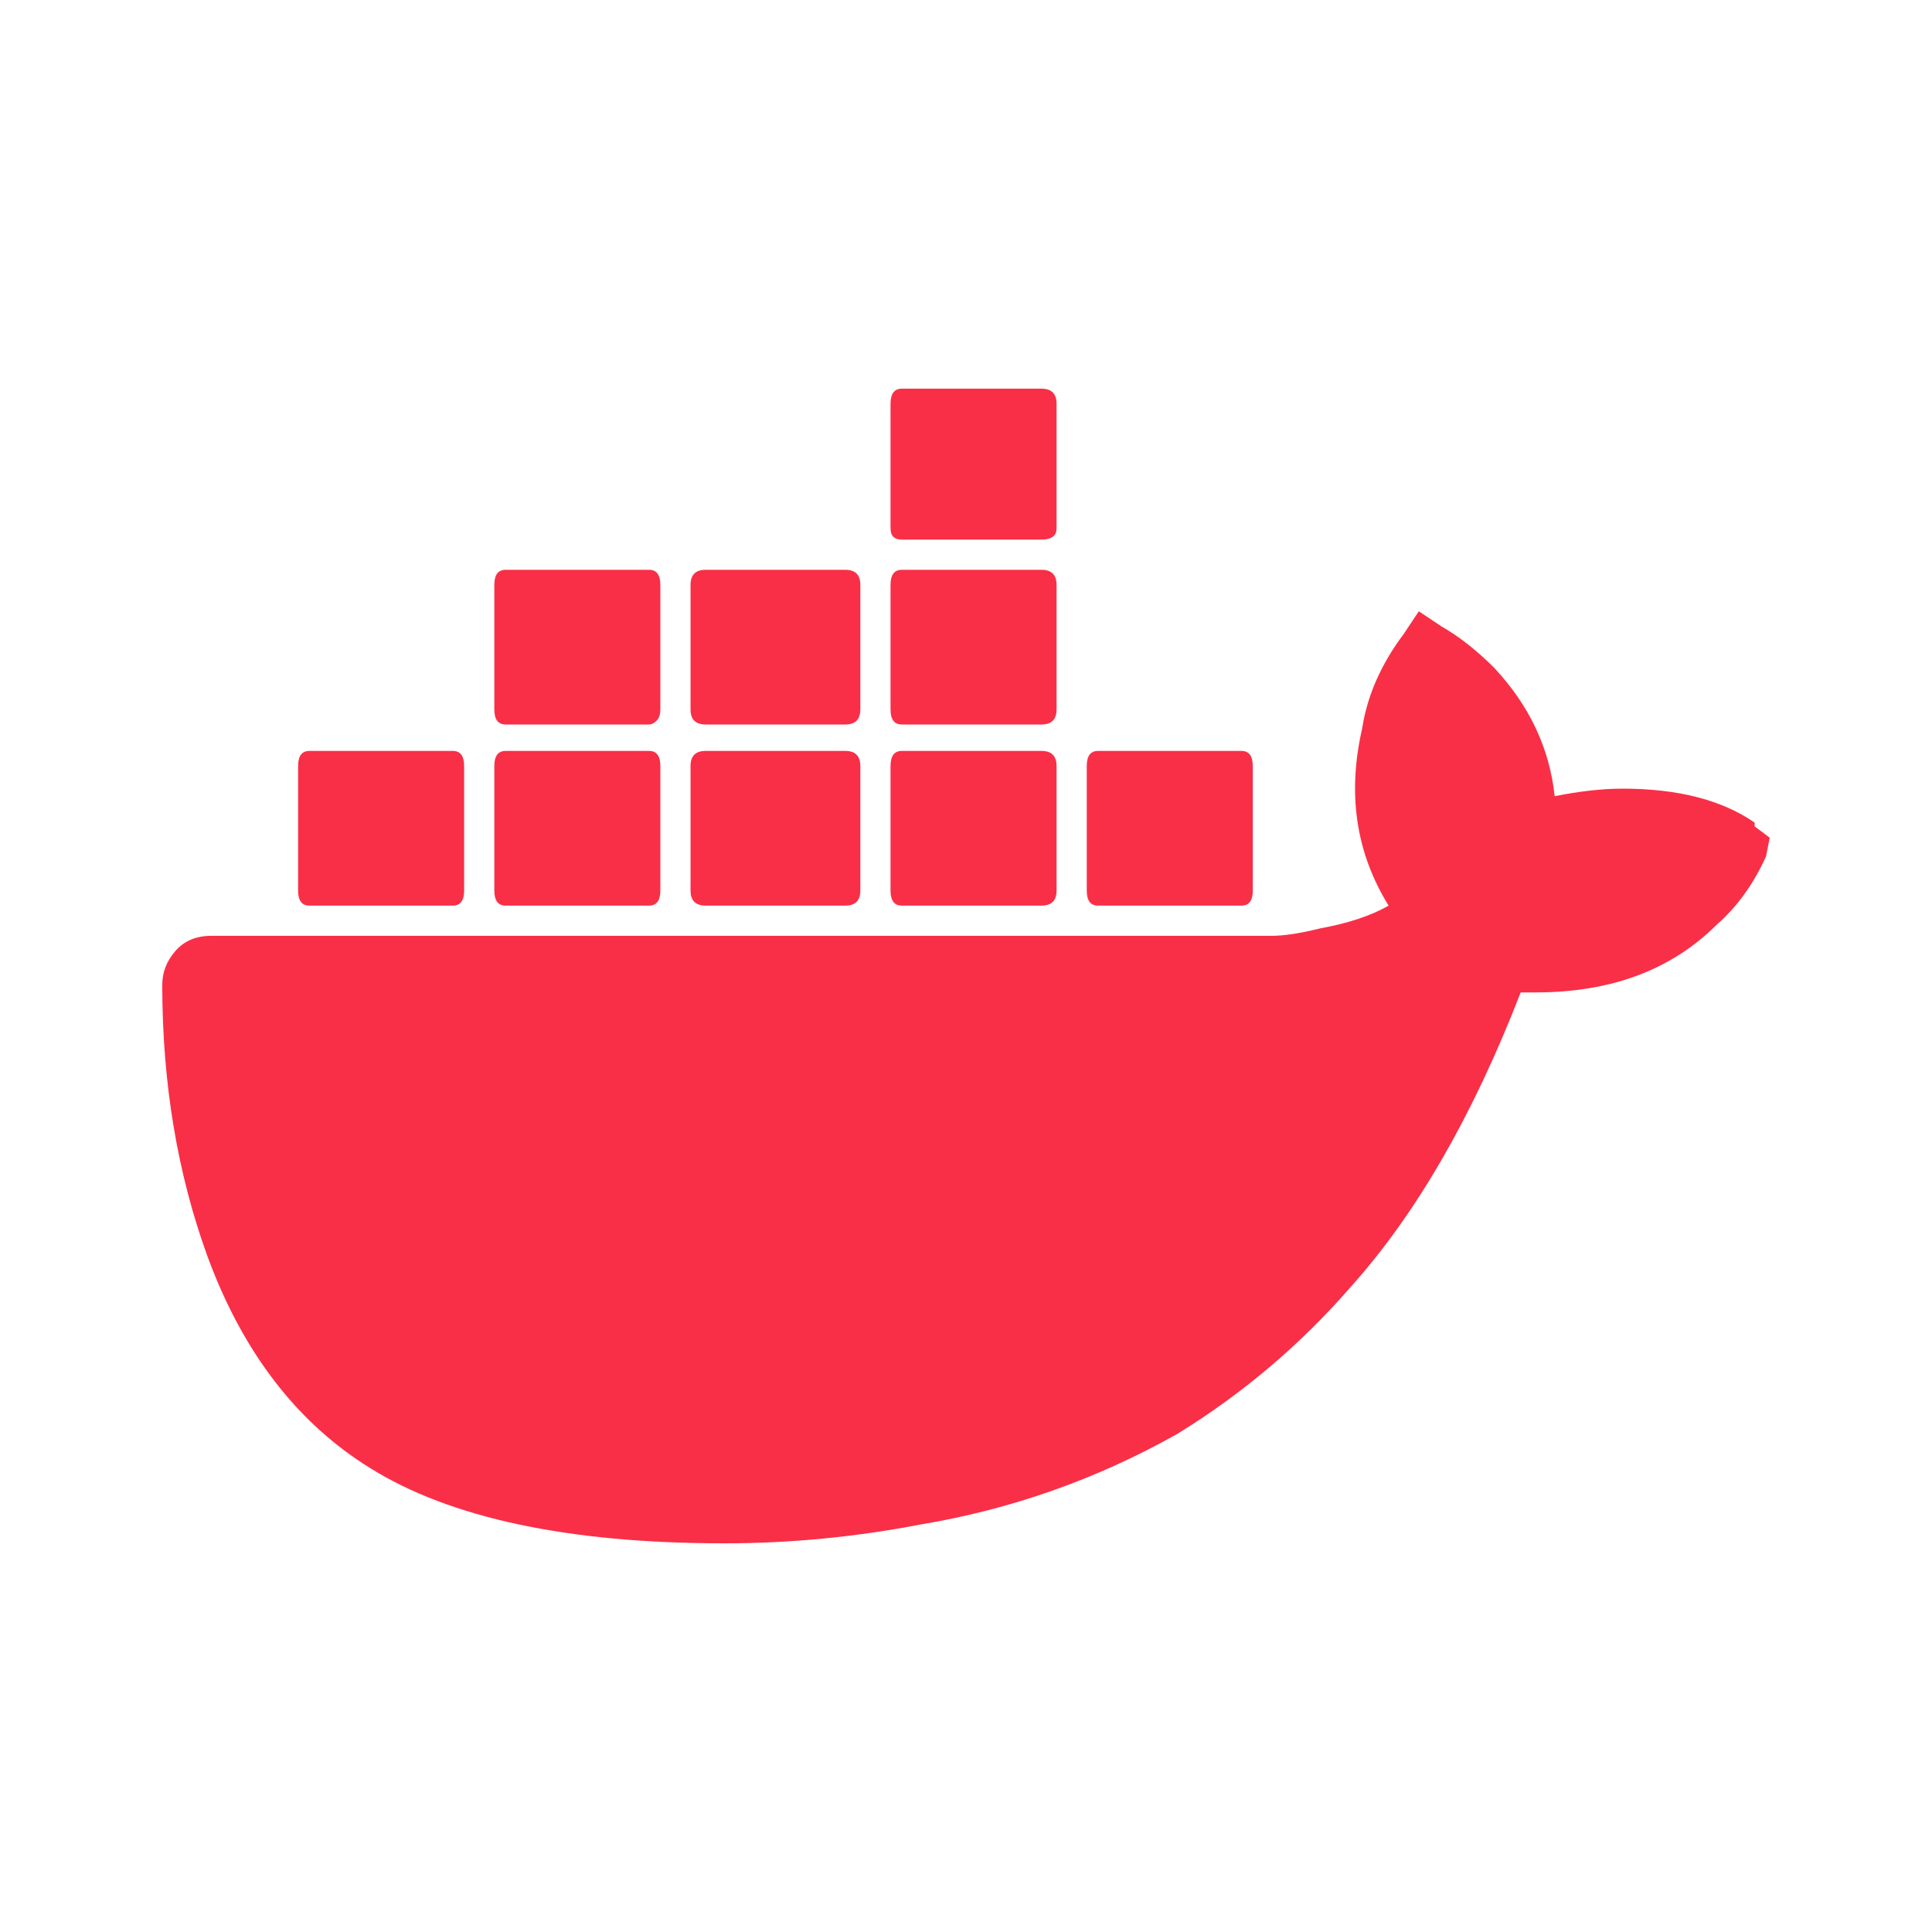
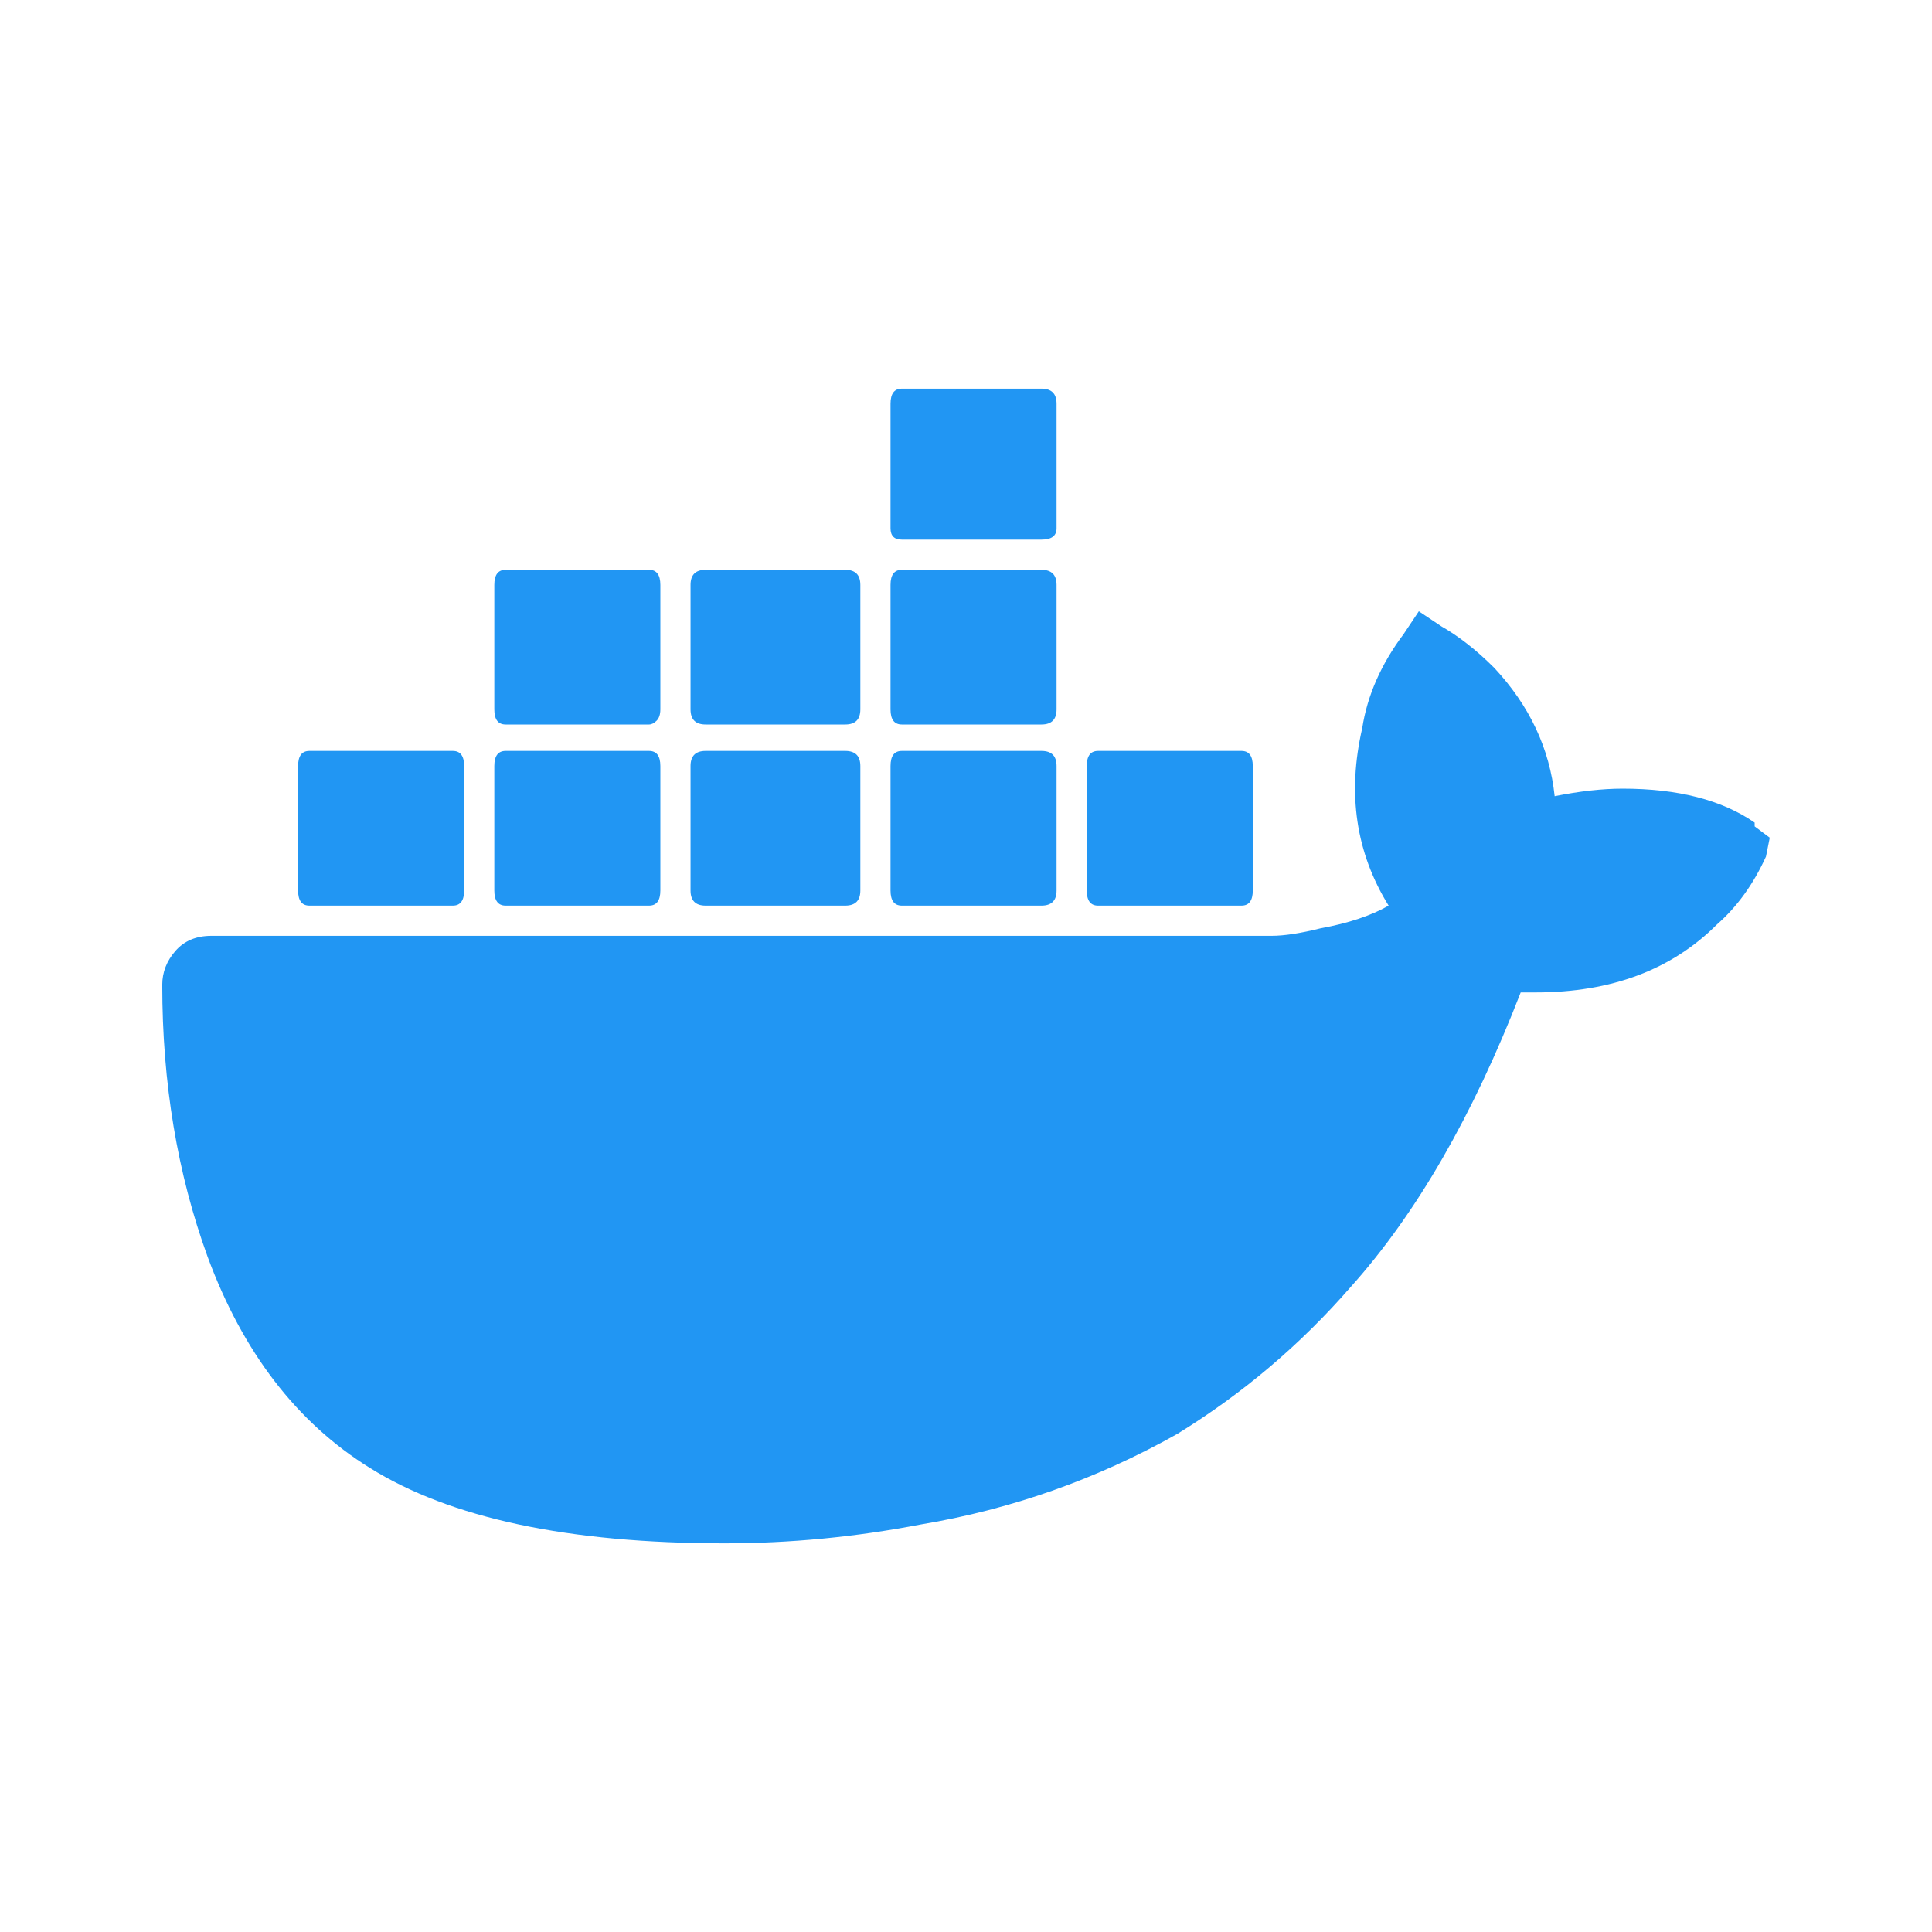
- <svg xmlns="http://www.w3.org/2000/svg" viewBox="0 0 512 512" fill="#F92F47">
+ <svg xmlns="http://www.w3.org/2000/svg" viewBox="0 0 512 512" fill="#2196F3">
  <path transform="translate(0 448) scale(1 -1)" d="M465 229Q465 229 465 230Q452 239 430 239Q422 239 412 237Q410 256 396 271Q389 278 382 282L376 286L372 280Q363 268 361 255Q355 229 368 208Q361 204 350 202Q342 200 337 200H56Q50 200 46.5 196.0Q43 192 43 187Q43 148 55 115Q69 77 98 59Q130 39 192 39Q218 39 244 44Q280 50 312 68Q338 84 358 107Q384 136 403 185H407Q437 185 455 203Q463 210 468 221L469 226ZM82 208H120Q123 208 123 212V245Q123 249 120 249H82Q79 249 79 245V212Q79 208 82 208ZM134 208H172Q175 208 175 212V245Q175 249 172 249H134Q131 249 131 245V212Q131 208 134 208ZM187 208H224Q228 208 228 212V245Q228 249 224 249H187Q183 249 183 245V212Q183 208 187 208ZM239 208H276Q280 208 280 212V245Q280 249 276 249H239Q236 249 236 245V212Q236 208 239 208ZM134 256H172Q173 256 174.0 257.0Q175 258 175 260V293Q175 297 172 297H134Q131 297 131 293V260Q131 256 134 256ZM187 256H224Q228 256 228 260V293Q228 297 224 297H187Q183 297 183 293V260Q183 256 187 256ZM239 256H276Q280 256 280 260V293Q280 297 276 297H239Q236 297 236 293V260Q236 256 239 256ZM239 305H276Q280 305 280 308V341Q280 345 276 345H239Q236 345 236 341V308Q236 305 239 305ZM291 208H329Q332 208 332 212V245Q332 249 329 249H291Q288 249 288 245V212Q288 208 291 208Z" />
</svg>
